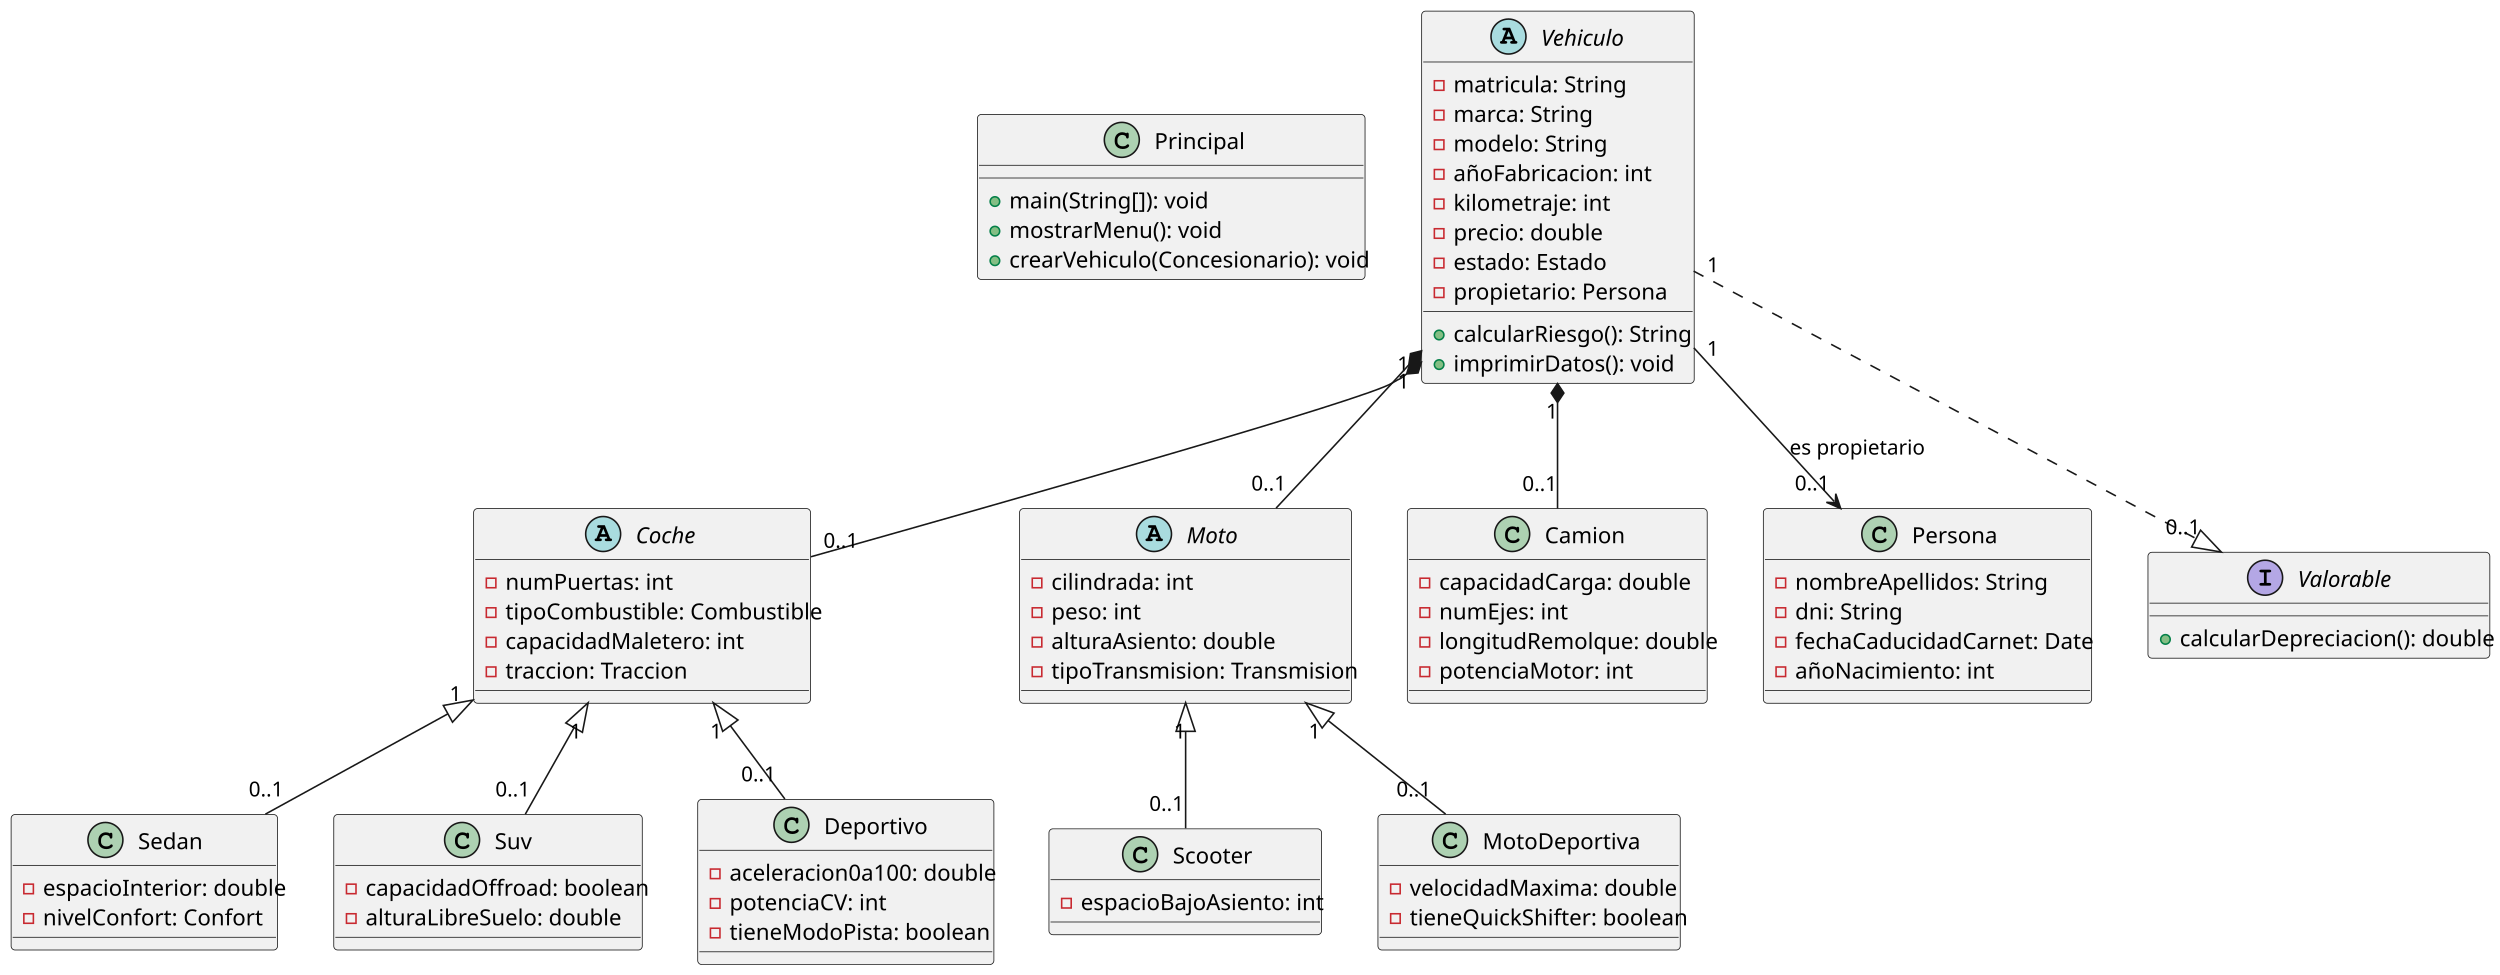
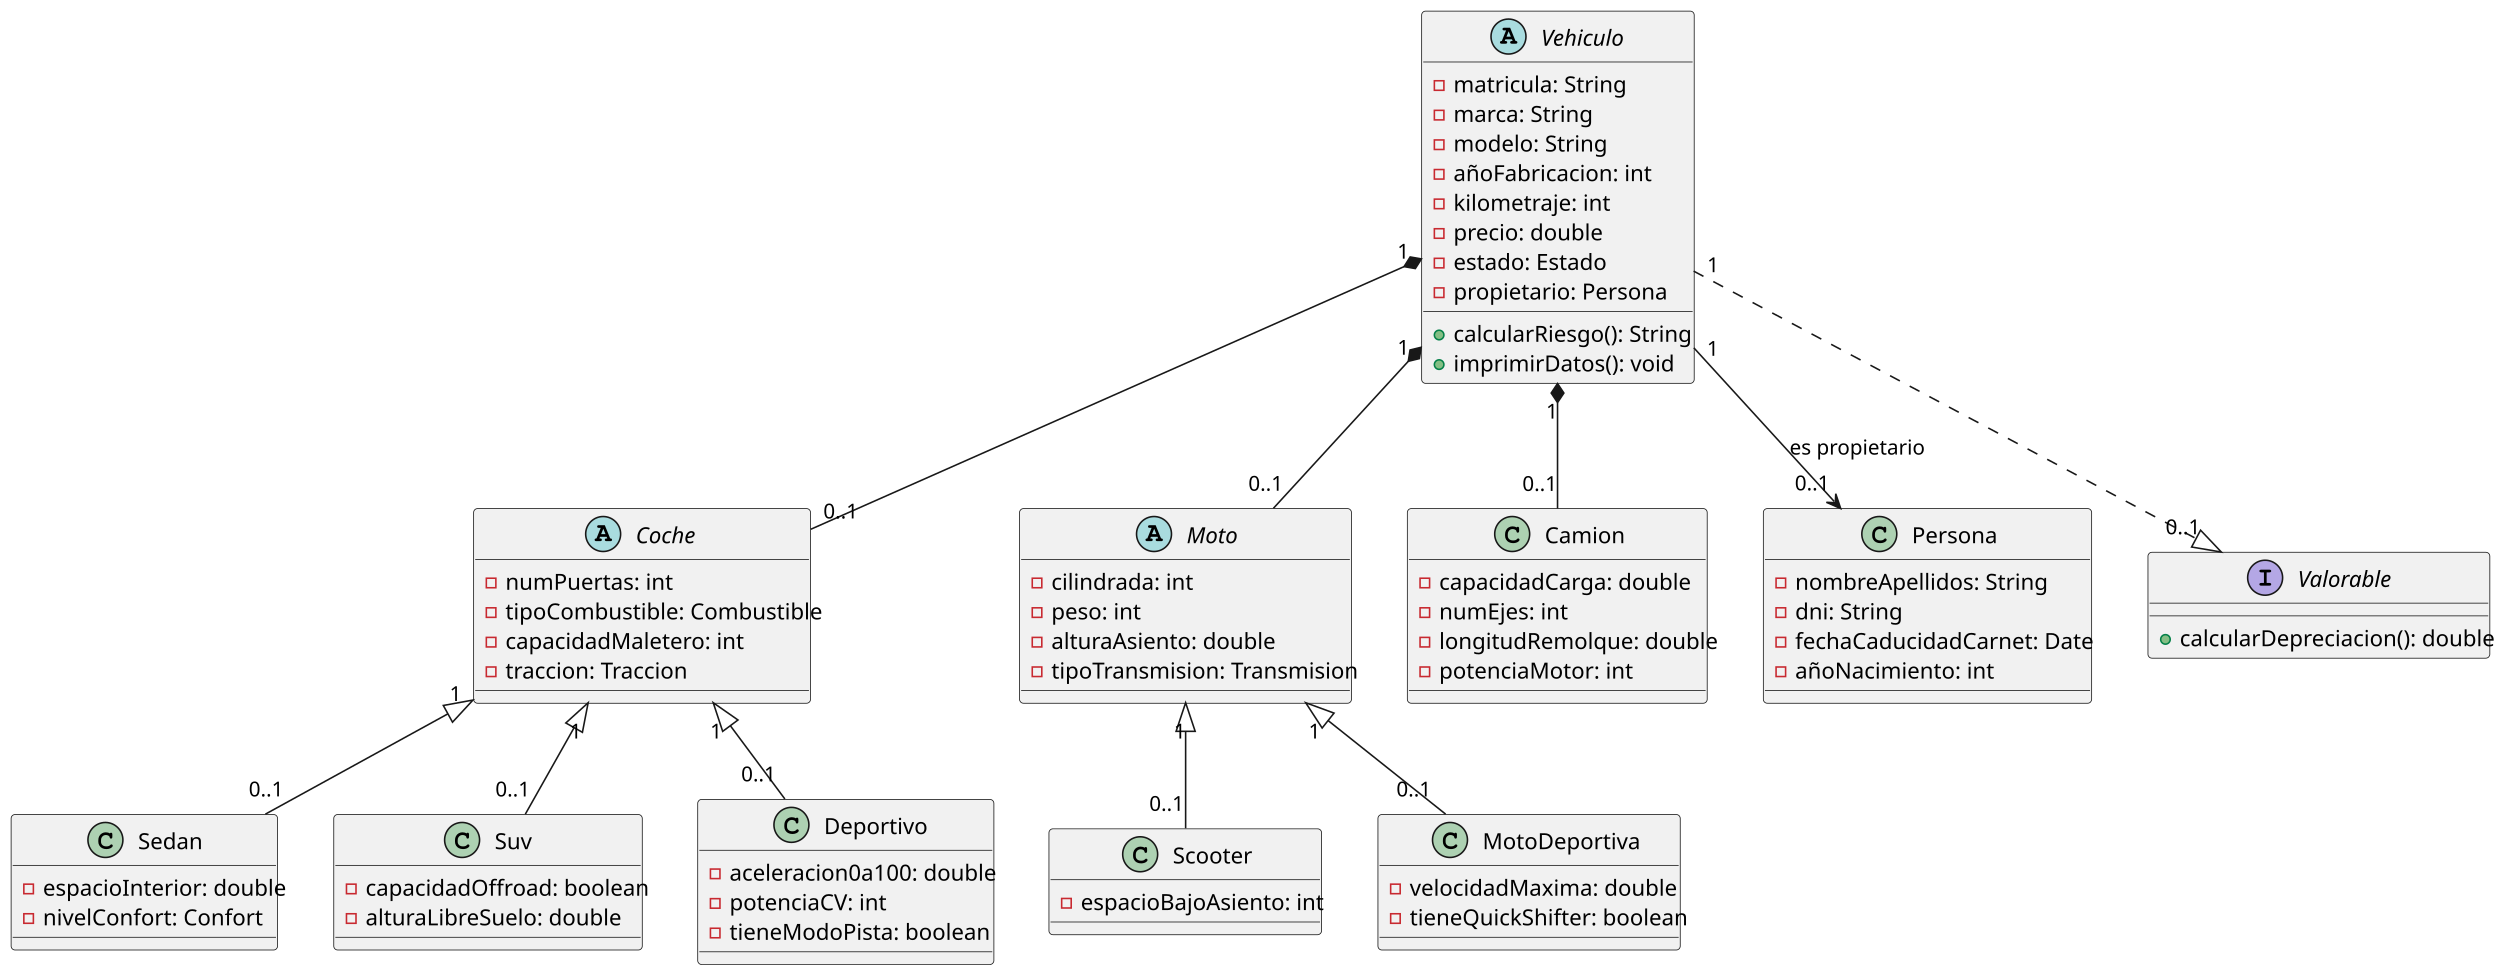
<svg xmlns="http://www.w3.org/2000/svg" contentStyleType="text/css" height="613px" preserveAspectRatio="none" style="width:1573px;height:613px;background:#FFFFFF;" version="1.1" viewBox="0 0 1573 613" width="1573px" zoomAndPan="magnify">
  <defs />
  <g>
-     <g id="elem_Principal">
-       <rect codeLine="3" fill="#F1F1F1" height="103.863" id="Principal" rx="2.5" ry="2.5" style="stroke:#181818;stroke-width:0.5;" width="243.882" x="615" y="72" />
-       <ellipse cx="705.846" cy="88" fill="#ADD1B2" rx="11" ry="11" style="stroke:#181818;stroke-width:1.0;" />
-       <path d="M708.612,83.875 Q708.768,83.656 708.956,83.547 Q709.143,83.438 709.362,83.438 Q709.737,83.438 709.971,83.703 Q710.206,83.953 710.206,84.562 L710.206,86.016 Q710.206,86.625 709.971,86.891 Q709.737,87.156 709.362,87.156 Q709.018,87.156 708.815,86.953 Q708.612,86.766 708.502,86.25 Q708.456,85.891 708.268,85.703 Q707.94,85.328 707.331,85.109 Q706.721,84.891 706.096,84.891 Q705.331,84.891 704.69,85.219 Q704.065,85.547 703.565,86.297 Q703.081,87.047 703.081,88.078 L703.081,89.172 Q703.081,90.406 703.971,91.234 Q704.862,92.047 706.456,92.047 Q707.393,92.047 708.049,91.797 Q708.44,91.641 708.862,91.203 Q709.127,90.938 709.268,90.859 Q709.424,90.781 709.627,90.781 Q709.956,90.781 710.206,91.047 Q710.471,91.297 710.471,91.641 Q710.471,91.984 710.127,92.391 Q709.627,92.969 708.831,93.297 Q707.752,93.75 706.456,93.75 Q704.94,93.75 703.737,93.125 Q702.752,92.625 702.065,91.562 Q701.377,90.484 701.377,89.203 L701.377,88.047 Q701.377,86.719 701.987,85.578 Q702.612,84.422 703.706,83.812 Q704.799,83.188 706.034,83.188 Q706.768,83.188 707.409,83.359 Q708.065,83.516 708.612,83.875 Z " fill="#000000" />
-       <text fill="#000000" font-family="sans-serif" font-size="14" lengthAdjust="spacing" textLength="53.69" x="726.346" y="93.797">Principal</text>
-       <line style="stroke:#181818;stroke-width:0.5;" x1="616" x2="857.882" y1="104" y2="104" />
-       <line style="stroke:#181818;stroke-width:0.5;" x1="616" x2="857.882" y1="112" y2="112" />
-       <ellipse cx="626" cy="126.811" fill="#84BE84" rx="3" ry="3" style="stroke:#038048;stroke-width:1.0;" />
-       <text fill="#000000" font-family="sans-serif" font-size="14" lengthAdjust="spacing" textLength="117.482" x="635" y="131.107">main(String[]): void</text>
-       <ellipse cx="626" cy="145.432" fill="#84BE84" rx="3" ry="3" style="stroke:#038048;stroke-width:1.0;" />
-       <text fill="#000000" font-family="sans-serif" font-size="14" lengthAdjust="spacing" textLength="125.255" x="635" y="149.728">mostrarMenu(): void</text>
-       <ellipse cx="626" cy="164.053" fill="#84BE84" rx="3" ry="3" style="stroke:#038048;stroke-width:1.0;" />
-       <text fill="#000000" font-family="sans-serif" font-size="14" lengthAdjust="spacing" textLength="217.882" x="635" y="168.35">crearVehiculo(Concesionario): void</text>
-     </g>
    <g id="elem_Vehiculo">
-       <rect codeLine="9" fill="#F1F1F1" height="234.211" id="Vehiculo" rx="2.5" ry="2.5" style="stroke:#181818;stroke-width:0.5;" width="171.496" x="894.5" y="7" />
+       <rect codeLine="2" fill="#F1F1F1" height="234.211" id="Vehiculo" rx="2.5" ry="2.5" style="stroke:#181818;stroke-width:0.5;" width="171.496" x="894.5" y="7" />
      <ellipse cx="949.146" cy="23" fill="#A9DCDF" rx="11" ry="11" style="stroke:#181818;stroke-width:1.0;" />
      <path d="M951.334,24.766 L947.193,24.766 L946.771,25.797 L947.193,25.797 Q947.803,25.797 948.068,26.031 Q948.334,26.266 948.334,26.656 Q948.334,27.031 948.068,27.266 Q947.803,27.5 947.193,27.5 L944.896,27.5 Q944.287,27.5 944.037,27.266 Q943.771,27.031 943.771,26.641 Q943.771,26.266 944.053,26.031 Q944.318,25.781 944.943,25.797 L947.615,19.141 L946.506,19.141 Q945.896,19.141 945.631,18.906 Q945.365,18.672 945.365,18.281 Q945.365,17.906 945.631,17.672 Q945.896,17.438 946.506,17.438 L950.178,17.438 L953.568,25.797 Q954.162,25.797 954.35,25.938 Q954.74,26.203 954.74,26.656 Q954.74,27.031 954.475,27.266 Q954.225,27.5 953.615,27.5 L951.318,27.5 Q950.709,27.5 950.443,27.266 Q950.178,27.031 950.178,26.641 Q950.178,26.266 950.443,26.031 Q950.709,25.797 951.318,25.797 L951.74,25.797 L951.334,24.766 Z M950.615,23.062 L949.256,19.688 L947.881,23.062 L950.615,23.062 Z " fill="#000000" />
      <text fill="#000000" font-family="sans-serif" font-size="14" font-style="italic" lengthAdjust="spacing" textLength="53.703" x="969.646" y="28.797">Vehiculo</text>
      <line style="stroke:#181818;stroke-width:0.5;" x1="895.5" x2="1064.996" y1="39" y2="39" />
      <rect fill="none" height="6" style="stroke:#C82930;stroke-width:1.0;" width="6" x="902.5" y="50.81" />
      <text fill="#000000" font-family="sans-serif" font-size="14" lengthAdjust="spacing" textLength="101.144" x="914.5" y="58.107">matricula: String</text>
      <rect fill="none" height="6" style="stroke:#C82930;stroke-width:1.0;" width="6" x="902.5" y="69.432" />
      <text fill="#000000" font-family="sans-serif" font-size="14" lengthAdjust="spacing" textLength="83.248" x="914.5" y="76.728">marca: String</text>
      <rect fill="none" height="6" style="stroke:#C82930;stroke-width:1.0;" width="6" x="902.5" y="88.053" />
      <text fill="#000000" font-family="sans-serif" font-size="14" lengthAdjust="spacing" textLength="90.269" x="914.5" y="95.35">modelo: String</text>
      <rect fill="none" height="6" style="stroke:#C82930;stroke-width:1.0;" width="6" x="902.5" y="106.674" />
      <text fill="#000000" font-family="sans-serif" font-size="14" lengthAdjust="spacing" textLength="118.289" x="914.5" y="113.971">añoFabricacion: int</text>
      <rect fill="none" height="6" style="stroke:#C82930;stroke-width:1.0;" width="6" x="902.5" y="125.295" />
      <text fill="#000000" font-family="sans-serif" font-size="14" lengthAdjust="spacing" textLength="90.255" x="914.5" y="132.592">kilometraje: int</text>
      <rect fill="none" height="6" style="stroke:#C82930;stroke-width:1.0;" width="6" x="902.5" y="143.916" />
      <text fill="#000000" font-family="sans-serif" font-size="14" lengthAdjust="spacing" textLength="87.951" x="914.5" y="151.213">precio: double</text>
      <rect fill="none" height="6" style="stroke:#C82930;stroke-width:1.0;" width="6" x="902.5" y="162.537" />
      <text fill="#000000" font-family="sans-serif" font-size="14" lengthAdjust="spacing" textLength="93.399" x="914.5" y="169.834">estado: Estado</text>
      <rect fill="none" height="6" style="stroke:#C82930;stroke-width:1.0;" width="6" x="902.5" y="181.158" />
      <text fill="#000000" font-family="sans-serif" font-size="14" lengthAdjust="spacing" textLength="126.075" x="914.5" y="188.455">propietario: Persona</text>
      <line style="stroke:#181818;stroke-width:0.5;" x1="895.5" x2="1064.996" y1="195.969" y2="195.969" />
      <ellipse cx="905.5" cy="210.779" fill="#84BE84" rx="3" ry="3" style="stroke:#038048;stroke-width:1.0;" />
      <text fill="#000000" font-family="sans-serif" font-size="14" lengthAdjust="spacing" textLength="145.496" x="914.5" y="215.076">calcularRiesgo(): String</text>
      <ellipse cx="905.5" cy="229.4" fill="#84BE84" rx="3" ry="3" style="stroke:#038048;stroke-width:1.0;" />
      <text fill="#000000" font-family="sans-serif" font-size="14" lengthAdjust="spacing" textLength="129.124" x="914.5" y="233.697">imprimirDatos(): void</text>
    </g>
    <g id="elem_Coche">
-       <rect codeLine="23" fill="#F1F1F1" height="122.484" id="Coche" rx="2.5" ry="2.5" style="stroke:#181818;stroke-width:0.5;" width="211.978" x="298" y="320" />
+       <rect codeLine="16" fill="#F1F1F1" height="122.484" id="Coche" rx="2.5" ry="2.5" style="stroke:#181818;stroke-width:0.5;" width="211.978" x="298" y="320" />
      <ellipse cx="379.505" cy="336" fill="#A9DCDF" rx="11" ry="11" style="stroke:#181818;stroke-width:1.0;" />
      <path d="M381.692,337.766 L377.552,337.766 L377.13,338.797 L377.552,338.797 Q378.161,338.797 378.427,339.031 Q378.692,339.266 378.692,339.656 Q378.692,340.031 378.427,340.266 Q378.161,340.5 377.552,340.5 L375.255,340.5 Q374.646,340.5 374.396,340.266 Q374.13,340.031 374.13,339.641 Q374.13,339.266 374.411,339.031 Q374.677,338.781 375.302,338.797 L377.974,332.141 L376.864,332.141 Q376.255,332.141 375.989,331.906 Q375.724,331.672 375.724,331.281 Q375.724,330.906 375.989,330.672 Q376.255,330.438 376.864,330.438 L380.536,330.438 L383.927,338.797 Q384.521,338.797 384.708,338.938 Q385.099,339.203 385.099,339.656 Q385.099,340.031 384.833,340.266 Q384.583,340.5 383.974,340.5 L381.677,340.5 Q381.067,340.5 380.802,340.266 Q380.536,340.031 380.536,339.641 Q380.536,339.266 380.802,339.031 Q381.067,338.797 381.677,338.797 L382.099,338.797 L381.692,337.766 Z M380.974,336.062 L379.614,332.688 L378.239,336.062 L380.974,336.062 Z " fill="#000000" />
      <text fill="#000000" font-family="sans-serif" font-size="14" font-style="italic" lengthAdjust="spacing" textLength="40.469" x="400.005" y="341.797">Coche</text>
      <line style="stroke:#181818;stroke-width:0.5;" x1="299" x2="508.978" y1="352" y2="352" />
      <rect fill="none" height="6" style="stroke:#C82930;stroke-width:1.0;" width="6" x="306" y="363.81" />
      <text fill="#000000" font-family="sans-serif" font-size="14" lengthAdjust="spacing" textLength="98.048" x="318" y="371.107">numPuertas: int</text>
      <rect fill="none" height="6" style="stroke:#C82930;stroke-width:1.0;" width="6" x="306" y="382.432" />
      <text fill="#000000" font-family="sans-serif" font-size="14" lengthAdjust="spacing" textLength="185.978" x="318" y="389.728">tipoCombustible: Combustible</text>
      <rect fill="none" height="6" style="stroke:#C82930;stroke-width:1.0;" width="6" x="306" y="401.053" />
      <text fill="#000000" font-family="sans-serif" font-size="14" lengthAdjust="spacing" textLength="140.861" x="318" y="408.35">capacidadMaletero: int</text>
      <rect fill="none" height="6" style="stroke:#C82930;stroke-width:1.0;" width="6" x="306" y="419.674" />
      <text fill="#000000" font-family="sans-serif" font-size="14" lengthAdjust="spacing" textLength="110.482" x="318" y="426.971">traccion: Traccion</text>
      <line style="stroke:#181818;stroke-width:0.5;" x1="299" x2="508.978" y1="434.484" y2="434.484" />
    </g>
    <g id="elem_Sedan">
-       <rect codeLine="30" fill="#F1F1F1" height="85.242" id="Sedan" rx="2.5" ry="2.5" style="stroke:#181818;stroke-width:0.5;" width="167.648" x="7" y="512.5" />
+       <rect codeLine="23" fill="#F1F1F1" height="85.242" id="Sedan" rx="2.5" ry="2.5" style="stroke:#181818;stroke-width:0.5;" width="167.648" x="7" y="512.5" />
      <ellipse cx="66.332" cy="528.5" fill="#ADD1B2" rx="11" ry="11" style="stroke:#181818;stroke-width:1.0;" />
      <path d="M69.098,524.375 Q69.254,524.156 69.442,524.047 Q69.629,523.938 69.848,523.938 Q70.223,523.938 70.457,524.203 Q70.692,524.453 70.692,525.062 L70.692,526.516 Q70.692,527.125 70.457,527.391 Q70.223,527.656 69.848,527.656 Q69.504,527.656 69.301,527.453 Q69.098,527.266 68.989,526.75 Q68.942,526.391 68.754,526.203 Q68.426,525.828 67.817,525.609 Q67.207,525.391 66.582,525.391 Q65.817,525.391 65.176,525.719 Q64.551,526.047 64.051,526.797 Q63.567,527.547 63.567,528.578 L63.567,529.672 Q63.567,530.906 64.457,531.734 Q65.348,532.547 66.942,532.547 Q67.879,532.547 68.536,532.297 Q68.926,532.141 69.348,531.703 Q69.614,531.438 69.754,531.359 Q69.911,531.281 70.114,531.281 Q70.442,531.281 70.692,531.547 Q70.957,531.797 70.957,532.141 Q70.957,532.484 70.614,532.891 Q70.114,533.469 69.317,533.797 Q68.239,534.25 66.942,534.25 Q65.426,534.25 64.223,533.625 Q63.239,533.125 62.551,532.062 Q61.864,530.984 61.864,529.703 L61.864,528.547 Q61.864,527.219 62.473,526.078 Q63.098,524.922 64.192,524.312 Q65.286,523.688 66.52,523.688 Q67.254,523.688 67.895,523.859 Q68.551,524.016 69.098,524.375 Z " fill="#000000" />
      <text fill="#000000" font-family="sans-serif" font-size="14" lengthAdjust="spacing" textLength="40.482" x="86.832" y="534.297">Sedan</text>
      <line style="stroke:#181818;stroke-width:0.5;" x1="8" x2="173.648" y1="544.5" y2="544.5" />
      <rect fill="none" height="6" style="stroke:#C82930;stroke-width:1.0;" width="6" x="15" y="556.311" />
      <text fill="#000000" font-family="sans-serif" font-size="14" lengthAdjust="spacing" textLength="141.648" x="27" y="563.607">espacioInterior: double</text>
      <rect fill="none" height="6" style="stroke:#C82930;stroke-width:1.0;" width="6" x="15" y="574.932" />
      <text fill="#000000" font-family="sans-serif" font-size="14" lengthAdjust="spacing" textLength="128.393" x="27" y="582.229">nivelConfort: Confort</text>
      <line style="stroke:#181818;stroke-width:0.5;" x1="8" x2="173.648" y1="589.742" y2="589.742" />
    </g>
    <g id="elem_Suv">
-       <rect codeLine="35" fill="#F1F1F1" height="85.242" id="Suv" rx="2.5" ry="2.5" style="stroke:#181818;stroke-width:0.5;" width="194.123" x="210" y="512.5" />
+       <rect codeLine="28" fill="#F1F1F1" height="85.242" id="Suv" rx="2.5" ry="2.5" style="stroke:#181818;stroke-width:0.5;" width="194.123" x="210" y="512.5" />
      <ellipse cx="290.75" cy="528.5" fill="#ADD1B2" rx="11" ry="11" style="stroke:#181818;stroke-width:1.0;" />
      <path d="M293.515,524.375 Q293.671,524.156 293.859,524.047 Q294.046,523.938 294.265,523.938 Q294.64,523.938 294.875,524.203 Q295.109,524.453 295.109,525.062 L295.109,526.516 Q295.109,527.125 294.875,527.391 Q294.64,527.656 294.265,527.656 Q293.921,527.656 293.718,527.453 Q293.515,527.266 293.406,526.75 Q293.359,526.391 293.171,526.203 Q292.843,525.828 292.234,525.609 Q291.625,525.391 291,525.391 Q290.234,525.391 289.593,525.719 Q288.968,526.047 288.468,526.797 Q287.984,527.547 287.984,528.578 L287.984,529.672 Q287.984,530.906 288.875,531.734 Q289.765,532.547 291.359,532.547 Q292.296,532.547 292.953,532.297 Q293.343,532.141 293.765,531.703 Q294.031,531.438 294.171,531.359 Q294.328,531.281 294.531,531.281 Q294.859,531.281 295.109,531.547 Q295.375,531.797 295.375,532.141 Q295.375,532.484 295.031,532.891 Q294.531,533.469 293.734,533.797 Q292.656,534.25 291.359,534.25 Q289.843,534.25 288.64,533.625 Q287.656,533.125 286.968,532.062 Q286.281,530.984 286.281,529.703 L286.281,528.547 Q286.281,527.219 286.89,526.078 Q287.515,524.922 288.609,524.312 Q289.703,523.688 290.937,523.688 Q291.671,523.688 292.312,523.859 Q292.968,524.016 293.515,524.375 Z " fill="#000000" />
      <text fill="#000000" font-family="sans-serif" font-size="14" lengthAdjust="spacing" textLength="24.124" x="311.25" y="534.297">Suv</text>
      <line style="stroke:#181818;stroke-width:0.5;" x1="211" x2="403.123" y1="544.5" y2="544.5" />
      <rect fill="none" height="6" style="stroke:#C82930;stroke-width:1.0;" width="6" x="218" y="556.311" />
      <text fill="#000000" font-family="sans-serif" font-size="14" lengthAdjust="spacing" textLength="168.123" x="230" y="563.607">capacidadOffroad: boolean</text>
      <rect fill="none" height="6" style="stroke:#C82930;stroke-width:1.0;" width="6" x="218" y="574.932" />
      <text fill="#000000" font-family="sans-serif" font-size="14" lengthAdjust="spacing" textLength="151.778" x="230" y="582.229">alturaLibreSuelo: double</text>
      <line style="stroke:#181818;stroke-width:0.5;" x1="211" x2="403.123" y1="589.742" y2="589.742" />
    </g>
    <g id="elem_Deportivo">
-       <rect codeLine="40" fill="#F1F1F1" height="103.863" id="Deportivo" rx="2.5" ry="2.5" style="stroke:#181818;stroke-width:0.5;" width="186.351" x="439" y="503" />
+       <rect codeLine="33" fill="#F1F1F1" height="103.863" id="Deportivo" rx="2.5" ry="2.5" style="stroke:#181818;stroke-width:0.5;" width="186.351" x="439" y="503" />
      <ellipse cx="497.967" cy="519" fill="#ADD1B2" rx="11" ry="11" style="stroke:#181818;stroke-width:1.0;" />
      <path d="M500.732,514.875 Q500.889,514.656 501.076,514.547 Q501.264,514.438 501.482,514.438 Q501.857,514.438 502.092,514.703 Q502.326,514.953 502.326,515.562 L502.326,517.016 Q502.326,517.625 502.092,517.891 Q501.857,518.156 501.482,518.156 Q501.139,518.156 500.935,517.953 Q500.732,517.766 500.623,517.25 Q500.576,516.891 500.389,516.703 Q500.06,516.328 499.451,516.109 Q498.842,515.891 498.217,515.891 Q497.451,515.891 496.81,516.219 Q496.185,516.547 495.685,517.297 Q495.201,518.047 495.201,519.078 L495.201,520.172 Q495.201,521.406 496.092,522.234 Q496.982,523.047 498.576,523.047 Q499.514,523.047 500.17,522.797 Q500.56,522.641 500.982,522.203 Q501.248,521.938 501.389,521.859 Q501.545,521.781 501.748,521.781 Q502.076,521.781 502.326,522.047 Q502.592,522.297 502.592,522.641 Q502.592,522.984 502.248,523.391 Q501.748,523.969 500.951,524.297 Q499.873,524.75 498.576,524.75 Q497.06,524.75 495.857,524.125 Q494.873,523.625 494.185,522.562 Q493.498,521.484 493.498,520.203 L493.498,519.047 Q493.498,517.719 494.107,516.578 Q494.732,515.422 495.826,514.812 Q496.92,514.188 498.154,514.188 Q498.889,514.188 499.529,514.359 Q500.185,514.516 500.732,514.875 Z " fill="#000000" />
      <text fill="#000000" font-family="sans-serif" font-size="14" lengthAdjust="spacing" textLength="59.917" x="518.467" y="524.797">Deportivo</text>
      <line style="stroke:#181818;stroke-width:0.5;" x1="440" x2="624.351" y1="535" y2="535" />
      <rect fill="none" height="6" style="stroke:#C82930;stroke-width:1.0;" width="6" x="447" y="546.811" />
      <text fill="#000000" font-family="sans-serif" font-size="14" lengthAdjust="spacing" textLength="160.351" x="459" y="554.107">aceleracion0a100: double</text>
      <rect fill="none" height="6" style="stroke:#C82930;stroke-width:1.0;" width="6" x="447" y="565.432" />
      <text fill="#000000" font-family="sans-serif" font-size="14" lengthAdjust="spacing" textLength="94.944" x="459" y="572.729">potenciaCV: int</text>
      <rect fill="none" height="6" style="stroke:#C82930;stroke-width:1.0;" width="6" x="447" y="584.053" />
      <text fill="#000000" font-family="sans-serif" font-size="14" lengthAdjust="spacing" textLength="154.109" x="459" y="591.35">tieneModoPista: boolean</text>
      <line style="stroke:#181818;stroke-width:0.5;" x1="440" x2="624.351" y1="598.863" y2="598.863" />
    </g>
    <g id="elem_Moto">
-       <rect codeLine="46" fill="#F1F1F1" height="122.484" id="Moto" rx="2.5" ry="2.5" style="stroke:#181818;stroke-width:0.5;" width="208.834" x="641.5" y="320" />
+       <rect codeLine="39" fill="#F1F1F1" height="122.484" id="Moto" rx="2.5" ry="2.5" style="stroke:#181818;stroke-width:0.5;" width="208.834" x="641.5" y="320" />
      <ellipse cx="726.105" cy="336" fill="#A9DCDF" rx="11" ry="11" style="stroke:#181818;stroke-width:1.0;" />
      <path d="M728.293,337.766 L724.152,337.766 L723.73,338.797 L724.152,338.797 Q724.761,338.797 725.027,339.031 Q725.293,339.266 725.293,339.656 Q725.293,340.031 725.027,340.266 Q724.761,340.5 724.152,340.5 L721.855,340.5 Q721.246,340.5 720.996,340.266 Q720.73,340.031 720.73,339.641 Q720.73,339.266 721.011,339.031 Q721.277,338.781 721.902,338.797 L724.574,332.141 L723.464,332.141 Q722.855,332.141 722.589,331.906 Q722.324,331.672 722.324,331.281 Q722.324,330.906 722.589,330.672 Q722.855,330.438 723.464,330.438 L727.136,330.438 L730.527,338.797 Q731.121,338.797 731.308,338.938 Q731.699,339.203 731.699,339.656 Q731.699,340.031 731.433,340.266 Q731.183,340.5 730.574,340.5 L728.277,340.5 Q727.668,340.5 727.402,340.266 Q727.136,340.031 727.136,339.641 Q727.136,339.266 727.402,339.031 Q727.668,338.797 728.277,338.797 L728.699,338.797 L728.293,337.766 Z M727.574,336.062 L726.214,332.688 L724.839,336.062 L727.574,336.062 Z " fill="#000000" />
      <text fill="#000000" font-family="sans-serif" font-size="14" font-style="italic" lengthAdjust="spacing" textLength="31.124" x="746.605" y="341.797">Moto</text>
      <line style="stroke:#181818;stroke-width:0.5;" x1="642.5" x2="849.334" y1="352" y2="352" />
      <rect fill="none" height="6" style="stroke:#C82930;stroke-width:1.0;" width="6" x="649.5" y="363.81" />
      <text fill="#000000" font-family="sans-serif" font-size="14" lengthAdjust="spacing" textLength="82.489" x="661.5" y="371.107">cilindrada: int</text>
      <rect fill="none" height="6" style="stroke:#C82930;stroke-width:1.0;" width="6" x="649.5" y="382.432" />
      <text fill="#000000" font-family="sans-serif" font-size="14" lengthAdjust="spacing" textLength="52.924" x="661.5" y="389.728">peso: int</text>
      <rect fill="none" height="6" style="stroke:#C82930;stroke-width:1.0;" width="6" x="649.5" y="401.053" />
      <text fill="#000000" font-family="sans-serif" font-size="14" lengthAdjust="spacing" textLength="131.537" x="661.5" y="408.35">alturaAsiento: double</text>
      <rect fill="none" height="6" style="stroke:#C82930;stroke-width:1.0;" width="6" x="649.5" y="419.674" />
      <text fill="#000000" font-family="sans-serif" font-size="14" lengthAdjust="spacing" textLength="182.834" x="661.5" y="426.971">tipoTransmision: Transmision</text>
      <line style="stroke:#181818;stroke-width:0.5;" x1="642.5" x2="849.334" y1="434.484" y2="434.484" />
    </g>
    <g id="elem_Scooter">
-       <rect codeLine="53" fill="#F1F1F1" height="66.621" id="Scooter" rx="2.5" ry="2.5" style="stroke:#181818;stroke-width:0.5;" width="171.537" x="660" y="521.5" />
+       <rect codeLine="46" fill="#F1F1F1" height="66.621" id="Scooter" rx="2.5" ry="2.5" style="stroke:#181818;stroke-width:0.5;" width="171.537" x="660" y="521.5" />
      <ellipse cx="717.394" cy="537.5" fill="#ADD1B2" rx="11" ry="11" style="stroke:#181818;stroke-width:1.0;" />
      <path d="M720.16,533.375 Q720.316,533.156 720.504,533.047 Q720.691,532.938 720.91,532.938 Q721.285,532.938 721.519,533.203 Q721.754,533.453 721.754,534.062 L721.754,535.516 Q721.754,536.125 721.519,536.391 Q721.285,536.656 720.91,536.656 Q720.566,536.656 720.363,536.453 Q720.16,536.266 720.051,535.75 Q720.004,535.391 719.816,535.203 Q719.488,534.828 718.879,534.609 Q718.269,534.391 717.644,534.391 Q716.879,534.391 716.238,534.719 Q715.613,535.047 715.113,535.797 Q714.629,536.547 714.629,537.578 L714.629,538.672 Q714.629,539.906 715.519,540.734 Q716.41,541.547 718.004,541.547 Q718.941,541.547 719.598,541.297 Q719.988,541.141 720.41,540.703 Q720.676,540.438 720.816,540.359 Q720.973,540.281 721.176,540.281 Q721.504,540.281 721.754,540.547 Q722.019,540.797 722.019,541.141 Q722.019,541.484 721.676,541.891 Q721.176,542.469 720.379,542.797 Q719.301,543.25 718.004,543.25 Q716.488,543.25 715.285,542.625 Q714.301,542.125 713.613,541.062 Q712.926,539.984 712.926,538.703 L712.926,537.547 Q712.926,536.219 713.535,535.078 Q714.16,533.922 715.254,533.312 Q716.348,532.688 717.582,532.688 Q718.316,532.688 718.957,532.859 Q719.613,533.016 720.16,533.375 Z " fill="#000000" />
      <text fill="#000000" font-family="sans-serif" font-size="14" lengthAdjust="spacing" textLength="48.248" x="737.894" y="543.297">Scooter</text>
      <line style="stroke:#181818;stroke-width:0.5;" x1="661" x2="830.537" y1="553.5" y2="553.5" />
      <rect fill="none" height="6" style="stroke:#C82930;stroke-width:1.0;" width="6" x="668" y="565.311" />
      <text fill="#000000" font-family="sans-serif" font-size="14" lengthAdjust="spacing" textLength="145.537" x="680" y="572.607">espacioBajoAsiento: int</text>
      <line style="stroke:#181818;stroke-width:0.5;" x1="661" x2="830.537" y1="580.121" y2="580.121" />
    </g>
    <g id="elem_MotoDeportiva">
-       <rect codeLine="57" fill="#F1F1F1" height="85.242" id="MotoDeportiva" rx="2.5" ry="2.5" style="stroke:#181818;stroke-width:0.5;" width="190.213" x="867" y="512.5" />
+       <rect codeLine="50" fill="#F1F1F1" height="85.242" id="MotoDeportiva" rx="2.5" ry="2.5" style="stroke:#181818;stroke-width:0.5;" width="190.213" x="867" y="512.5" />
      <ellipse cx="912.336" cy="528.5" fill="#ADD1B2" rx="11" ry="11" style="stroke:#181818;stroke-width:1.0;" />
      <path d="M915.102,524.375 Q915.258,524.156 915.445,524.047 Q915.633,523.938 915.852,523.938 Q916.227,523.938 916.461,524.203 Q916.695,524.453 916.695,525.062 L916.695,526.516 Q916.695,527.125 916.461,527.391 Q916.227,527.656 915.852,527.656 Q915.508,527.656 915.305,527.453 Q915.102,527.266 914.992,526.75 Q914.945,526.391 914.758,526.203 Q914.43,525.828 913.82,525.609 Q913.211,525.391 912.586,525.391 Q911.82,525.391 911.18,525.719 Q910.555,526.047 910.055,526.797 Q909.57,527.547 909.57,528.578 L909.57,529.672 Q909.57,530.906 910.461,531.734 Q911.352,532.547 912.945,532.547 Q913.883,532.547 914.539,532.297 Q914.93,532.141 915.352,531.703 Q915.617,531.438 915.758,531.359 Q915.914,531.281 916.117,531.281 Q916.445,531.281 916.695,531.547 Q916.961,531.797 916.961,532.141 Q916.961,532.484 916.617,532.891 Q916.117,533.469 915.32,533.797 Q914.242,534.25 912.945,534.25 Q911.43,534.25 910.227,533.625 Q909.242,533.125 908.555,532.062 Q907.867,530.984 907.867,529.703 L907.867,528.547 Q907.867,527.219 908.477,526.078 Q909.102,524.922 910.195,524.312 Q911.289,523.688 912.523,523.688 Q913.258,523.688 913.898,523.859 Q914.555,524.016 915.102,524.375 Z " fill="#000000" />
      <text fill="#000000" font-family="sans-serif" font-size="14" lengthAdjust="spacing" textLength="91.041" x="932.836" y="534.297">MotoDeportiva</text>
      <line style="stroke:#181818;stroke-width:0.5;" x1="868" x2="1056.213" y1="544.5" y2="544.5" />
      <rect fill="none" height="6" style="stroke:#C82930;stroke-width:1.0;" width="6" x="875" y="556.311" />
      <text fill="#000000" font-family="sans-serif" font-size="14" lengthAdjust="spacing" textLength="157.978" x="887" y="563.607">velocidadMaxima: double</text>
      <rect fill="none" height="6" style="stroke:#C82930;stroke-width:1.0;" width="6" x="875" y="574.932" />
      <text fill="#000000" font-family="sans-serif" font-size="14" lengthAdjust="spacing" textLength="164.213" x="887" y="582.229">tieneQuickShifter: boolean</text>
      <line style="stroke:#181818;stroke-width:0.5;" x1="868" x2="1056.213" y1="589.742" y2="589.742" />
    </g>
    <g id="elem_Camion">
-       <rect codeLine="62" fill="#F1F1F1" height="122.484" id="Camion" rx="2.5" ry="2.5" style="stroke:#181818;stroke-width:0.5;" width="188.675" x="885.5" y="320" />
+       <rect codeLine="55" fill="#F1F1F1" height="122.484" id="Camion" rx="2.5" ry="2.5" style="stroke:#181818;stroke-width:0.5;" width="188.675" x="885.5" y="320" />
      <ellipse cx="951.467" cy="336" fill="#ADD1B2" rx="11" ry="11" style="stroke:#181818;stroke-width:1.0;" />
      <path d="M954.232,331.875 Q954.389,331.656 954.576,331.547 Q954.764,331.438 954.982,331.438 Q955.357,331.438 955.592,331.703 Q955.826,331.953 955.826,332.562 L955.826,334.016 Q955.826,334.625 955.592,334.891 Q955.357,335.156 954.982,335.156 Q954.639,335.156 954.436,334.953 Q954.232,334.766 954.123,334.25 Q954.076,333.891 953.889,333.703 Q953.561,333.328 952.951,333.109 Q952.342,332.891 951.717,332.891 Q950.951,332.891 950.311,333.219 Q949.686,333.547 949.186,334.297 Q948.701,335.047 948.701,336.078 L948.701,337.172 Q948.701,338.406 949.592,339.234 Q950.482,340.047 952.076,340.047 Q953.014,340.047 953.67,339.797 Q954.061,339.641 954.482,339.203 Q954.748,338.938 954.889,338.859 Q955.045,338.781 955.248,338.781 Q955.576,338.781 955.826,339.047 Q956.092,339.297 956.092,339.641 Q956.092,339.984 955.748,340.391 Q955.248,340.969 954.451,341.297 Q953.373,341.75 952.076,341.75 Q950.561,341.75 949.357,341.125 Q948.373,340.625 947.686,339.562 Q946.998,338.484 946.998,337.203 L946.998,336.047 Q946.998,334.719 947.607,333.578 Q948.232,332.422 949.326,331.812 Q950.42,331.188 951.654,331.188 Q952.389,331.188 953.029,331.359 Q953.686,331.516 954.232,331.875 Z " fill="#000000" />
      <text fill="#000000" font-family="sans-serif" font-size="14" lengthAdjust="spacing" textLength="48.241" x="971.967" y="341.797">Camion</text>
      <line style="stroke:#181818;stroke-width:0.5;" x1="886.5" x2="1073.175" y1="352" y2="352" />
      <rect fill="none" height="6" style="stroke:#C82930;stroke-width:1.0;" width="6" x="893.5" y="363.81" />
      <text fill="#000000" font-family="sans-serif" font-size="14" lengthAdjust="spacing" textLength="151.778" x="905.5" y="371.107">capacidadCarga: double</text>
      <rect fill="none" height="6" style="stroke:#C82930;stroke-width:1.0;" width="6" x="893.5" y="382.432" />
      <text fill="#000000" font-family="sans-serif" font-size="14" lengthAdjust="spacing" textLength="77.034" x="905.5" y="389.728">numEjes: int</text>
      <rect fill="none" height="6" style="stroke:#C82930;stroke-width:1.0;" width="6" x="893.5" y="401.053" />
      <text fill="#000000" font-family="sans-serif" font-size="14" lengthAdjust="spacing" textLength="162.675" x="905.5" y="408.35">longitudRemolque: double</text>
      <rect fill="none" height="6" style="stroke:#C82930;stroke-width:1.0;" width="6" x="893.5" y="419.674" />
      <text fill="#000000" font-family="sans-serif" font-size="14" lengthAdjust="spacing" textLength="111.282" x="905.5" y="426.971">potenciaMotor: int</text>
      <line style="stroke:#181818;stroke-width:0.5;" x1="886.5" x2="1073.175" y1="434.484" y2="434.484" />
    </g>
    <g id="elem_Persona">
-       <rect codeLine="69" fill="#F1F1F1" height="122.484" id="Persona" rx="2.5" ry="2.5" style="stroke:#181818;stroke-width:0.5;" width="206.558" x="1109.5" y="320" />
+       <rect codeLine="62" fill="#F1F1F1" height="122.484" id="Persona" rx="2.5" ry="2.5" style="stroke:#181818;stroke-width:0.5;" width="206.558" x="1109.5" y="320" />
      <ellipse cx="1182.457" cy="336" fill="#ADD1B2" rx="11" ry="11" style="stroke:#181818;stroke-width:1.0;" />
      <path d="M1185.222,331.875 Q1185.378,331.656 1185.566,331.547 Q1185.753,331.438 1185.972,331.438 Q1186.347,331.438 1186.582,331.703 Q1186.816,331.953 1186.816,332.562 L1186.816,334.016 Q1186.816,334.625 1186.582,334.891 Q1186.347,335.156 1185.972,335.156 Q1185.628,335.156 1185.425,334.953 Q1185.222,334.766 1185.113,334.25 Q1185.066,333.891 1184.878,333.703 Q1184.55,333.328 1183.941,333.109 Q1183.332,332.891 1182.707,332.891 Q1181.941,332.891 1181.3,333.219 Q1180.675,333.547 1180.175,334.297 Q1179.691,335.047 1179.691,336.078 L1179.691,337.172 Q1179.691,338.406 1180.582,339.234 Q1181.472,340.047 1183.066,340.047 Q1184.003,340.047 1184.66,339.797 Q1185.05,339.641 1185.472,339.203 Q1185.738,338.938 1185.878,338.859 Q1186.035,338.781 1186.238,338.781 Q1186.566,338.781 1186.816,339.047 Q1187.082,339.297 1187.082,339.641 Q1187.082,339.984 1186.738,340.391 Q1186.238,340.969 1185.441,341.297 Q1184.363,341.75 1183.066,341.75 Q1181.55,341.75 1180.347,341.125 Q1179.363,340.625 1178.675,339.562 Q1177.988,338.484 1177.988,337.203 L1177.988,336.047 Q1177.988,334.719 1178.597,333.578 Q1179.222,332.422 1180.316,331.812 Q1181.41,331.188 1182.644,331.188 Q1183.378,331.188 1184.019,331.359 Q1184.675,331.516 1185.222,331.875 Z " fill="#000000" />
      <text fill="#000000" font-family="sans-serif" font-size="14" lengthAdjust="spacing" textLength="52.145" x="1202.957" y="341.797">Persona</text>
      <line style="stroke:#181818;stroke-width:0.5;" x1="1110.5" x2="1315.058" y1="352" y2="352" />
      <rect fill="none" height="6" style="stroke:#C82930;stroke-width:1.0;" width="6" x="1117.5" y="363.81" />
      <text fill="#000000" font-family="sans-serif" font-size="14" lengthAdjust="spacing" textLength="148.634" x="1129.5" y="371.107">nombreApellidos: String</text>
      <rect fill="none" height="6" style="stroke:#C82930;stroke-width:1.0;" width="6" x="1117.5" y="382.432" />
      <text fill="#000000" font-family="sans-serif" font-size="14" lengthAdjust="spacing" textLength="63.034" x="1129.5" y="389.728">dni: String</text>
      <rect fill="none" height="6" style="stroke:#C82930;stroke-width:1.0;" width="6" x="1117.5" y="401.053" />
      <text fill="#000000" font-family="sans-serif" font-size="14" lengthAdjust="spacing" textLength="180.558" x="1129.5" y="408.35">fechaCaducidadCarnet: Date</text>
      <rect fill="none" height="6" style="stroke:#C82930;stroke-width:1.0;" width="6" x="1117.5" y="419.674" />
      <text fill="#000000" font-family="sans-serif" font-size="14" lengthAdjust="spacing" textLength="115.951" x="1129.5" y="426.971">añoNacimiento: int</text>
      <line style="stroke:#181818;stroke-width:0.5;" x1="1110.5" x2="1315.058" y1="434.484" y2="434.484" />
    </g>
    <g id="elem_Valorable">
-       <rect codeLine="76" fill="#F1F1F1" height="66.621" id="Valorable" rx="2.5" ry="2.5" style="stroke:#181818;stroke-width:0.5;" width="215.096" x="1351.5" y="347.5" />
+       <rect codeLine="69" fill="#F1F1F1" height="66.621" id="Valorable" rx="2.5" ry="2.5" style="stroke:#181818;stroke-width:0.5;" width="215.096" x="1351.5" y="347.5" />
      <ellipse cx="1425.222" cy="363.5" fill="#B4A7E5" rx="11" ry="11" style="stroke:#181818;stroke-width:1.0;" />
      <path d="M1426.175,360.141 L1426.175,366.797 L1427.894,366.797 Q1428.503,366.797 1428.769,367.031 Q1429.035,367.266 1429.035,367.656 Q1429.035,368.031 1428.769,368.266 Q1428.503,368.5 1427.894,368.5 L1422.753,368.5 Q1422.144,368.5 1421.878,368.266 Q1421.613,368.031 1421.613,367.641 Q1421.613,367.266 1421.878,367.031 Q1422.144,366.797 1422.753,366.797 L1424.472,366.797 L1424.472,360.141 L1422.753,360.141 Q1422.144,360.141 1421.878,359.906 Q1421.613,359.672 1421.613,359.281 Q1421.613,358.906 1421.878,358.672 Q1422.144,358.438 1422.753,358.438 L1427.894,358.438 Q1428.503,358.438 1428.769,358.672 Q1429.035,358.906 1429.035,359.281 Q1429.035,359.672 1428.769,359.906 Q1428.503,360.141 1427.894,360.141 L1426.175,360.141 Z " fill="#000000" />
      <text fill="#000000" font-family="sans-serif" font-size="14" font-style="italic" lengthAdjust="spacing" textLength="59.151" x="1445.722" y="369.297">Valorable</text>
      <line style="stroke:#181818;stroke-width:0.5;" x1="1352.5" x2="1565.596" y1="379.5" y2="379.5" />
      <line style="stroke:#181818;stroke-width:0.5;" x1="1352.5" x2="1565.596" y1="387.5" y2="387.5" />
      <ellipse cx="1362.5" cy="402.31" fill="#84BE84" rx="3" ry="3" style="stroke:#038048;stroke-width:1.0;" />
      <text fill="#000000" font-family="sans-serif" font-size="14" lengthAdjust="spacing" textLength="189.096" x="1371.5" y="406.607">calcularDepreciacion(): double</text>
    </g>
    <g id="link_Vehiculo_Coche">
-       <path codeLine="81" d="M885.033,235.305 C879.083,240.095 882.29,237.03 876,241 C860.17,251 644.51,312.53 510.25,350.3 " fill="none" id="Vehiculo-backto-Coche" style="stroke:#181818;stroke-width:1.0;" />
-       <polygon fill="#181818" points="894.38,227.78,887.198,228.427,885.033,235.305,892.215,234.658,894.38,227.78" style="stroke:#181818;stroke-width:1.0;" />
-       <text fill="#000000" font-family="sans-serif" font-size="13" lengthAdjust="spacing" textLength="7.23" x="879.152" y="233.596">1</text>
-       <text fill="#000000" font-family="sans-serif" font-size="13" lengthAdjust="spacing" textLength="21.684" x="518.118" y="344.688">0..1</text>
+       <path codeLine="74" d="M883.417,167.758 C781.097,213.058 620.83,284.01 510.17,333 " fill="none" id="Vehiculo-backto-Coche" style="stroke:#181818;stroke-width:1.0;" />
+       <polygon fill="#181818" points="894.39,162.9,887.284,161.671,883.417,167.758,890.523,168.987,894.39,162.9" style="stroke:#181818;stroke-width:1.0;" />
+       <text fill="#000000" font-family="sans-serif" font-size="13" lengthAdjust="spacing" textLength="7.23" x="879.163" y="162.734">1</text>
+       <text fill="#000000" font-family="sans-serif" font-size="13" lengthAdjust="spacing" textLength="21.684" x="518.033" y="326.226">0..1</text>
    </g>
    <g id="link_Vehiculo_Moto">
-       <path codeLine="82" d="M886.399,229.619 C880.169,236.489 882.03,234.42 876,241 C852.24,266.95 825.74,295.37 802.91,319.71 " fill="none" id="Vehiculo-backto-Moto" style="stroke:#181818;stroke-width:1.0;" />
-       <polygon fill="#181818" points="894.46,220.73,887.466,222.488,886.399,229.619,893.393,227.862,894.46,220.73" style="stroke:#181818;stroke-width:1.0;" />
-       <text fill="#000000" font-family="sans-serif" font-size="13" lengthAdjust="spacing" textLength="7.23" x="879.239" y="244.463">1</text>
-       <text fill="#000000" font-family="sans-serif" font-size="13" lengthAdjust="spacing" textLength="21.684" x="787.325" y="308.658">0..1</text>
+       <path codeLine="75" d="M886.086,227.341 C855.036,261.171 828.95,289.61 801.23,319.82 " fill="none" id="Vehiculo-backto-Moto" style="stroke:#181818;stroke-width:1.0;" />
+       <polygon fill="#181818" points="894.2,218.5,887.196,220.216,886.086,227.341,893.09,225.625,894.2,218.5" style="stroke:#181818;stroke-width:1.0;" />
+       <text fill="#000000" font-family="sans-serif" font-size="13" lengthAdjust="spacing" textLength="7.23" x="879.235" y="223.191">1</text>
+       <text fill="#000000" font-family="sans-serif" font-size="13" lengthAdjust="spacing" textLength="21.684" x="785.451" y="308.78">0..1</text>
    </g>
    <g id="link_Vehiculo_Camion">
-       <path codeLine="83" d="M980,253.31 C980,280.5 980,296.37 980,319.93 " fill="none" id="Vehiculo-backto-Camion" style="stroke:#181818;stroke-width:1.0;" />
+       <path codeLine="76" d="M980,253.31 C980,280.5 980,296.37 980,319.93 " fill="none" id="Vehiculo-backto-Camion" style="stroke:#181818;stroke-width:1.0;" />
      <polygon fill="#181818" points="980,241.31,976,247.31,980,253.31,984,247.31,980,241.31" style="stroke:#181818;stroke-width:1.0;" />
      <text fill="#000000" font-family="sans-serif" font-size="13" lengthAdjust="spacing" textLength="7.23" x="972.767" y="263.401">1</text>
      <text fill="#000000" font-family="sans-serif" font-size="13" lengthAdjust="spacing" textLength="21.684" x="957.844" y="308.903">0..1</text>
    </g>
    <g id="link_Vehiculo_Persona">
-       <path codeLine="88" d="M1065.77,218.87 C1096.65,252.66 1126.593,285.431 1154.123,315.561 " fill="none" id="Vehiculo-to-Persona" style="stroke:#181818;stroke-width:1.0;" />
+       <path codeLine="81" d="M1065.77,218.87 C1096.65,252.66 1126.593,285.431 1154.123,315.561 " fill="none" id="Vehiculo-to-Persona" style="stroke:#181818;stroke-width:1.0;" />
      <polygon fill="#181818" points="1158.17,319.99,1155.052,310.648,1154.797,316.299,1149.146,316.044,1158.17,319.99" style="stroke:#181818;stroke-width:1.0;" />
      <text fill="#000000" font-family="sans-serif" font-size="13" lengthAdjust="spacing" textLength="78.768" x="1126" y="286.028">es propietario</text>
      <text fill="#000000" font-family="sans-serif" font-size="13" lengthAdjust="spacing" textLength="7.23" x="1073.987" y="223.864">1</text>
      <text fill="#000000" font-family="sans-serif" font-size="13" lengthAdjust="spacing" textLength="21.684" x="1129.276" y="308.535">0..1</text>
    </g>
    <g id="link_Vehiculo_Valorable">
-       <path codeLine="89" d="M1065.64,170.59 C1161.16,221.44 1297.441,293.991 1381.781,338.891 " fill="none" id="Vehiculo-to-Valorable" style="stroke:#181818;stroke-width:1.0;stroke-dasharray:7.0,7.0;" />
+       <path codeLine="82" d="M1065.64,170.59 C1161.16,221.44 1297.441,293.991 1381.781,338.891 " fill="none" id="Vehiculo-to-Valorable" style="stroke:#181818;stroke-width:1.0;stroke-dasharray:7.0,7.0;" />
      <polygon fill="none" points="1397.67,347.35,1384.601,333.595,1378.962,344.188,1397.67,347.35" style="stroke:#181818;stroke-width:1.0;" />
      <text fill="#000000" font-family="sans-serif" font-size="13" lengthAdjust="spacing" textLength="7.23" x="1074.123" y="171.253">1</text>
      <text fill="#000000" font-family="sans-serif" font-size="13" lengthAdjust="spacing" textLength="21.684" x="1362.586" y="336.146">0..1</text>
    </g>
    <g id="link_Coche_Sedan">
-       <path codeLine="91" d="M281.825,449.139 C238.935,472.709 206.21,490.69 166.98,512.25 " fill="none" id="Coche-backto-Sedan" style="stroke:#181818;stroke-width:1.0;" />
+       <path codeLine="84" d="M281.825,449.139 C238.935,472.709 206.21,490.69 166.98,512.25 " fill="none" id="Coche-backto-Sedan" style="stroke:#181818;stroke-width:1.0;" />
      <polygon fill="none" points="297.6,440.47,278.935,443.881,284.715,454.397,297.6,440.47" style="stroke:#181818;stroke-width:1.0;" />
      <text fill="#000000" font-family="sans-serif" font-size="13" lengthAdjust="spacing" textLength="7.23" x="282.882" y="441.075">1</text>
      <text fill="#000000" font-family="sans-serif" font-size="13" lengthAdjust="spacing" textLength="21.684" x="156.498" y="501.114">0..1</text>
    </g>
    <g id="link_Coche_Suv">
-       <path codeLine="92" d="M361.231,457.84 C348.181,480.99 342.41,491.22 330.54,512.26 " fill="none" id="Coche-backto-Suv" style="stroke:#181818;stroke-width:1.0;" />
+       <path codeLine="85" d="M361.231,457.84 C348.181,480.99 342.41,491.22 330.54,512.26 " fill="none" id="Coche-backto-Suv" style="stroke:#181818;stroke-width:1.0;" />
      <polygon fill="none" points="370.07,442.16,356.004,454.894,366.458,460.787,370.07,442.16" style="stroke:#181818;stroke-width:1.0;" />
      <text fill="#000000" font-family="sans-serif" font-size="13" lengthAdjust="spacing" textLength="7.23" x="358.524" y="464.666">1</text>
      <text fill="#000000" font-family="sans-serif" font-size="13" lengthAdjust="spacing" textLength="21.684" x="311.663" y="501.126">0..1</text>
    </g>
    <g id="link_Coche_Deportivo">
-       <path codeLine="93" d="M459.519,456.599 C474.228,476.358 479.68,483.69 493.84,502.73 " fill="none" id="Coche-backto-Deportivo" style="stroke:#181818;stroke-width:1.0;" />
+       <path codeLine="86" d="M459.519,456.599 C474.228,476.358 479.68,483.69 493.84,502.73 " fill="none" id="Coche-backto-Deportivo" style="stroke:#181818;stroke-width:1.0;" />
      <polygon fill="none" points="448.77,442.16,454.706,460.181,464.331,453.016,448.77,442.16" style="stroke:#181818;stroke-width:1.0;" />
      <text fill="#000000" font-family="sans-serif" font-size="13" lengthAdjust="spacing" textLength="7.23" x="446.815" y="464.666">1</text>
      <text fill="#000000" font-family="sans-serif" font-size="13" lengthAdjust="spacing" textLength="21.684" x="466.324" y="491.621">0..1</text>
    </g>
    <g id="link_Moto_Scooter">
-       <path codeLine="95" d="M746,460.16 C746,486.7 746,498.87 746,521.17 " fill="none" id="Moto-backto-Scooter" style="stroke:#181818;stroke-width:1.0;" />
+       <path codeLine="88" d="M746,460.16 C746,486.7 746,498.87 746,521.17 " fill="none" id="Moto-backto-Scooter" style="stroke:#181818;stroke-width:1.0;" />
      <polygon fill="none" points="746,442.16,740,460.16,752,460.16,746,442.16" style="stroke:#181818;stroke-width:1.0;" />
      <text fill="#000000" font-family="sans-serif" font-size="13" lengthAdjust="spacing" textLength="7.23" x="738.598" y="464.666">1</text>
      <text fill="#000000" font-family="sans-serif" font-size="13" lengthAdjust="spacing" textLength="21.684" x="723.108" y="510.193">0..1</text>
    </g>
    <g id="link_Moto_MotoDeportiva">
-       <path codeLine="96" d="M835.631,453.373 C864.701,476.523 883.16,491.22 909.59,512.26 " fill="none" id="Moto-backto-MotoDeportiva" style="stroke:#181818;stroke-width:1.0;" />
+       <path codeLine="89" d="M835.631,453.373 C864.701,476.523 883.16,491.22 909.59,512.26 " fill="none" id="Moto-backto-MotoDeportiva" style="stroke:#181818;stroke-width:1.0;" />
      <polygon fill="none" points="821.55,442.16,831.893,458.067,839.368,448.68,821.55,442.16" style="stroke:#181818;stroke-width:1.0;" />
      <text fill="#000000" font-family="sans-serif" font-size="13" lengthAdjust="spacing" textLength="7.23" x="823.355" y="464.666">1</text>
      <text fill="#000000" font-family="sans-serif" font-size="13" lengthAdjust="spacing" textLength="21.684" x="878.601" y="501.126">0..1</text>
    </g>
  </g>
</svg>
